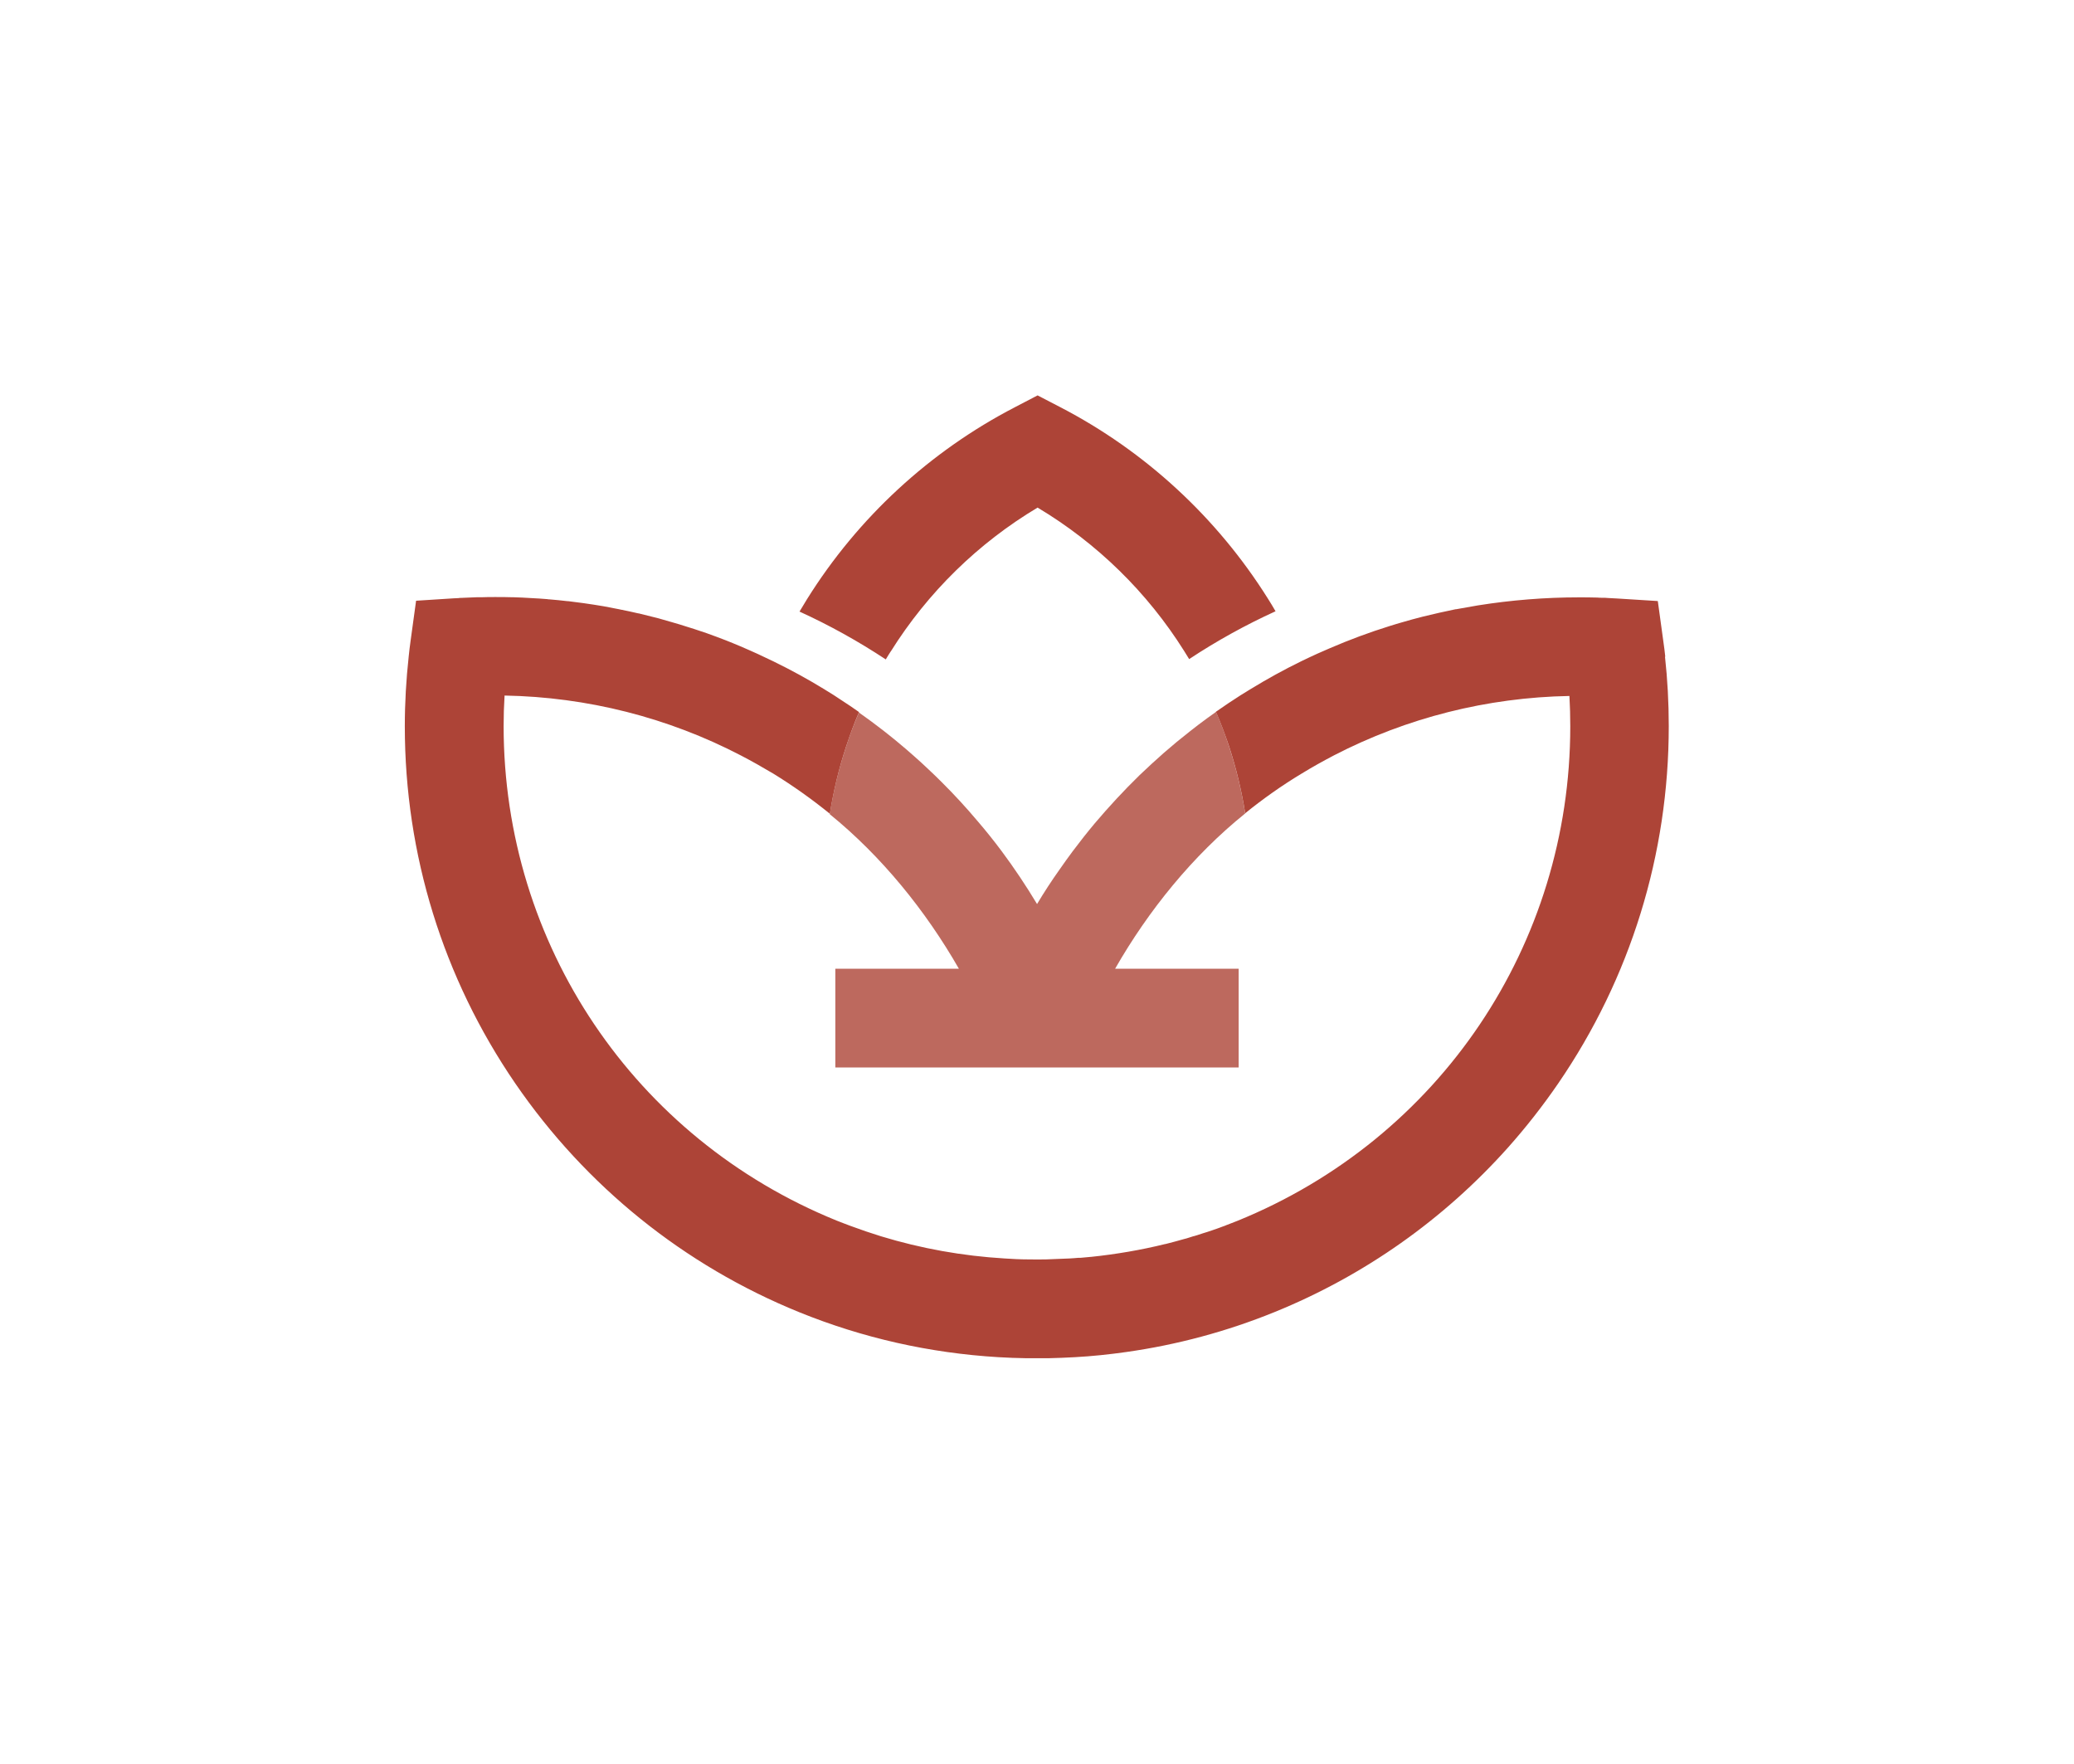
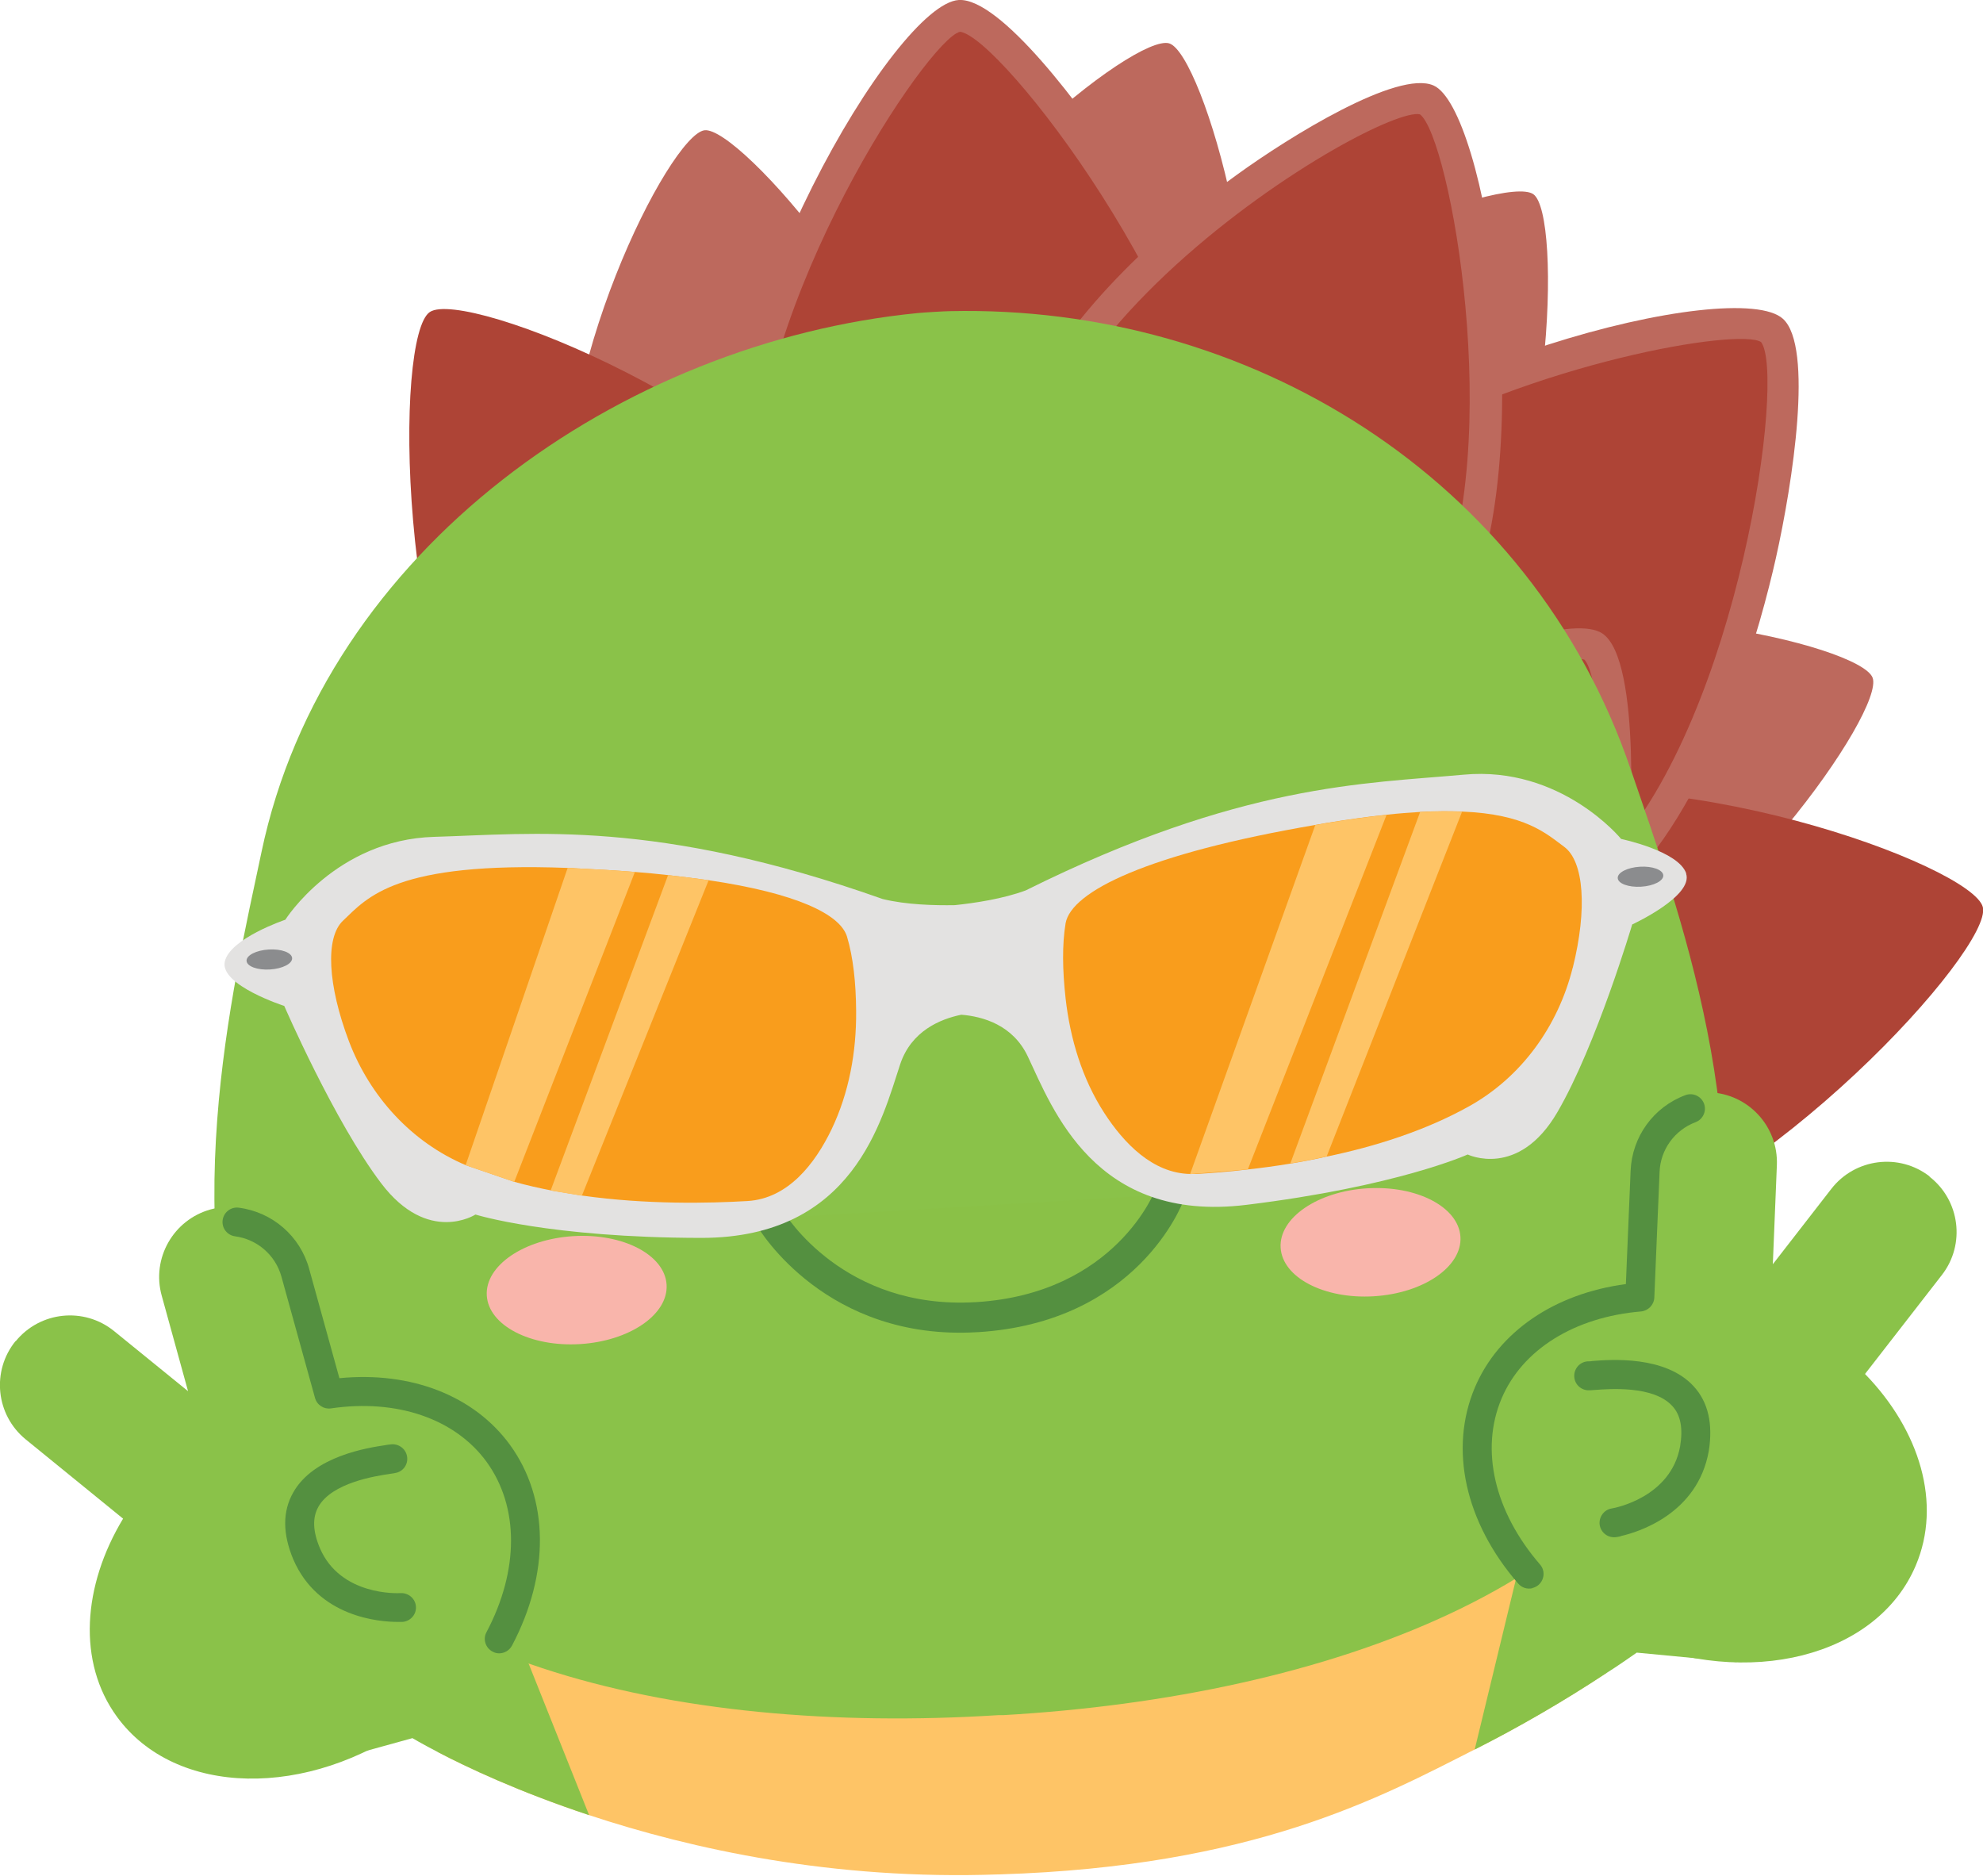
- <svg xmlns="http://www.w3.org/2000/svg" id="Camada_1" data-name="Camada 1" viewBox="0 0 196.89 167.37">
+ <svg xmlns="http://www.w3.org/2000/svg" id="Layer_2" data-name="Layer 2" viewBox="0 0 112.94 106.8">
  <defs>
-     <style>.cls-1,.cls-2{fill:#ad4437;stroke-width:0}.cls-2{fill:#bd695e}</style>
+     <style>
+       .cls-1 {
+         fill: #e3e2e1;
+       }
+ 
+       .cls-1, .cls-2, .cls-3, .cls-4, .cls-5, .cls-6, .cls-7, .cls-8, .cls-9, .cls-10 {
+         stroke-width: 0px;
+       }
+ 
+       .cls-2 {
+         fill: #bd695d;
+       }
+ 
+       .cls-3 {
+         fill: #fec466;
+       }
+ 
+       .cls-4 {
+         fill: #ae4436;
+       }
+ 
+       .cls-5 {
+         fill: #8ac249;
+       }
+ 
+       .cls-6 {
+         fill: #f9b5ab;
+       }
+ 
+       .cls-7 {
+         fill: #f99d1c;
+       }
+ 
+       .cls-8 {
+         fill: #8b8c8e;
+       }
+ 
+       .cls-9 {
+         fill: #549040;
+       }
+ 
+       .cls-10 {
+         fill: #8ac147;
+       }
+     </style>
  </defs>
-   <path d="m105.86,91.95h11.73v9.37h-38.29v-9.37h11.73c-3.15-5.5-7.33-10.67-12.26-14.67.34-2.15.85-4.27,1.53-6.34.36-1.12.77-2.23,1.24-3.31,1.55,1.09,3.05,2.25,4.49,3.49.24.2.48.42.72.63.48.42.95.85,1.41,1.29.41.38.81.77,1.21,1.17,1.2,1.19,2.34,2.43,3.42,3.71.8.93,1.57,1.89,2.3,2.87,1.2,1.61,2.32,3.29,3.36,5.02.67-1.12,1.38-2.21,2.14-3.28.4-.58.83-1.17,1.25-1.74.67-.89,1.36-1.77,2.08-2.63,1.35-1.59,2.77-3.13,4.27-4.59.76-.72,1.52-1.43,2.31-2.12s1.6-1.36,2.42-2c.56-.45,1.14-.88,1.71-1.3.25-.18.49-.35.74-.53.01-.02.04-.03.07-.05.47,1.09.88,2.2,1.25,3.32.67,2.06,1.18,4.17,1.52,6.32-4.97,4-9.19,9.21-12.35,14.74Z" class="cls-2" />
-   <path d="m158.09,62.35c-.05-.48-.11-.97-.19-1.51l-.52-3.79-3.82-.24c-.3-.02-.61-.03-.93-.05-.16-.02-.33-.02-.49-.02-.16,0-.34,0-.51-.02-.62-.02-1.19-.02-1.73-.02-3.22,0-6.43.26-9.58.76-.7.12-1.4.24-2.1.37-.02,0-.03,0-.05,0-1.02.21-2.04.44-3.06.69-.34.09-.69.18-1.03.27-.34.09-.68.19-1.02.29-.37.11-.76.22-1.13.34-1.93.6-3.84,1.31-5.69,2.11-.4.17-.79.34-1.19.52-.5.23-1,.46-1.49.7-1.66.81-3.28,1.7-4.86,2.67h0c-.3.18-.61.37-.91.56-.8.51-1.58,1.03-2.36,1.58.47,1.08.88,2.19,1.26,3.31.67,2.06,1.18,4.17,1.52,6.32,1.71-1.38,3.49-2.64,5.37-3.77,1.01-.62,2.04-1.19,3.07-1.73,6.89-3.56,14.53-5.49,22.34-5.63v.04c.02.3.02.61.04.91,0,.17.02.34.02.51,0,.48.02.94.02,1.42,0,20.72-12.4,39.14-31.6,46.94-.31.12-.63.25-.95.37-.07.03-.15.05-.22.09-.09.03-.19.06-.28.1-.15.05-.3.12-.46.17-.16.05-.33.12-.49.17-.16.05-.32.11-.48.16-.12.04-.26.08-.39.12-.19.06-.39.13-.58.19-.09.02-.18.05-.27.08-.04,0-.08.02-.12.03-.2.06-.4.12-.6.19-.07.02-.13.03-.2.05-.27.07-.52.15-.79.22-.05.02-.09.02-.15.04-.28.07-.56.15-.84.22,0,0-.02,0-.03,0-2.31.57-4.66.97-7.05,1.22h-.02c-.33.03-.66.06-.99.09-.07,0-.13,0-.2,0-.27.02-.54.05-.81.06l-2.24.09c-.55.02-1.08,0-1.69,0-.76,0-1.51-.04-2.26-.09-3.99-.24-7.91-.94-11.71-2.1-.97-.3-1.94-.63-2.91-.99-.44-.16-.89-.34-1.33-.51-19.19-7.8-31.6-26.22-31.6-46.94,0-.96.03-1.93.09-2.89,7.85.14,15.53,2.09,22.44,5.69,1.04.54,2.06,1.12,3.07,1.72,1.87,1.15,3.67,2.43,5.37,3.81.34-2.15.85-4.27,1.53-6.34.37-1.12.77-2.23,1.24-3.31,0,0-.02-.02-.04-.03-.51-.36-1.04-.72-1.57-1.06h0c-.52-.35-1.04-.69-1.58-1.01-.02-.02-.05-.03-.06-.04-1.58-.97-3.21-1.86-4.87-2.67-.5-.24-1-.48-1.5-.71-.54-.25-1.08-.48-1.63-.72-.44-.19-.9-.37-1.34-.55-.62-.24-1.23-.47-1.85-.69-.41-.14-.81-.28-1.22-.41-.2-.07-.41-.13-.61-.19-.49-.16-.98-.31-1.48-.45-.43-.13-.86-.25-1.29-.37-.14-.03-.27-.07-.4-.1-.49-.13-.98-.25-1.48-.37-.02,0-.02,0-.04,0-.55-.13-1.11-.25-1.67-.36-.06-.02-.12-.03-.19-.04-.47-.09-.94-.18-1.4-.27-.65-.11-1.29-.21-1.93-.3-.49-.07-.98-.13-1.47-.19-.02,0-.05,0-.07,0-.57-.07-1.13-.12-1.7-.17-.06,0-.12,0-.19-.02-.51-.04-1.01-.08-1.53-.1-.56-.04-1.12-.06-1.68-.08h-.12c-.54-.02-1.07-.02-1.61-.02h-.04c-.43,0-.85,0-1.28.02-.15,0-.3,0-.46,0-.48.02-.97.04-1.45.06-.09,0-.18,0-.27.02l-.43.02-3.6.23-.52,3.79c-.08.54-.13,1.03-.18,1.49-.24,2.18-.37,4.41-.37,6.63,0,12.17,3.63,23.9,10.49,33.91,6.7,9.76,16.02,17.27,26.95,21.71,6.03,2.45,12.39,3.88,18.9,4.27.89.05,1.79.09,2.67.1.33,0,.65,0,.98,0,.37,0,.73,0,1.1,0,.83-.02,1.68-.05,2.54-.1,1.63-.09,3.25-.26,4.86-.49,4.82-.68,9.54-1.95,14.05-3.78,8.55-3.47,16.1-8.81,22.2-15.64,1.7-1.91,3.3-3.95,4.76-6.08,6.86-10.01,10.49-21.74,10.49-33.91,0-2.21-.12-4.44-.36-6.61Zm-73.53-.51c3.51-5.61,8.3-10.29,13.94-13.66,5.64,3.37,10.42,8.04,13.92,13.62.16.25.32.51.47.76,2.6-1.72,5.35-3.24,8.2-4.54-.23-.41-.48-.81-.73-1.21-4.83-7.69-11.64-13.98-19.7-18.16l-2.16-1.12-2.15,1.12c-8.08,4.19-14.9,10.48-19.73,18.21-.25.4-.49.8-.72,1.19,2.85,1.3,5.58,2.82,8.19,4.54.15-.26.31-.51.47-.76Z" class="cls-1" />
+   <g>
+     <path class="cls-2" d="m53.71,27.9c.89,6.57-3.15,12.54-9.02,13.34-5.87.79-11.35-3.89-12.24-10.47-1.26-9.36,5.69-23.08,7.67-23.35s12.41,11.73,13.59,20.48Z" />
+     <path class="cls-2" d="m90.02,56.68c-6.17,2.43-12.93-.06-15.11-5.57-2.17-5.51,1.06-11.95,7.23-14.39,8.79-3.47,23.77,0,24.51,1.87s-8.42,14.85-16.63,18.09Z" />
+     <path class="cls-2" d="m83.38,35.32c-3.82,5.42-10.84,7.06-15.68,3.65-4.85-3.41-5.68-10.57-1.87-15.99,5.43-7.73,19.86-13.07,21.5-11.92,1.64,1.15,1.13,17.04-3.95,24.26Z" />
+     <path class="cls-2" d="m70.39,26.76c-1.94,6.34-8.1,10.08-13.77,8.35-5.67-1.73-8.69-8.28-6.75-14.62,2.76-9.03,14.8-18.6,16.72-18.02,1.92.58,6.38,15.84,3.8,24.28Z" />
+     <path class="cls-4" d="m90.19,70.87c-7.78,1.99-15.53-2.04-17.3-8.99-1.77-6.95,3.09-14.2,10.88-16.18,11.08-2.83,28.56,3.61,29.16,5.96.6,2.35-12.37,16.57-22.73,19.21Z" />
+     <path class="cls-4" d="m28.55,47.25c4.46,6.68,12.91,8.86,18.88,4.88,5.97-3.98,7.19-12.63,2.73-19.31-6.35-9.51-23.66-16.4-25.68-15.05-2.02,1.35-1.87,20.59,4.07,29.48Z" />
+     <g>
+       <path class="cls-4" d="m70.42,28.31c.47,8.46-5.5,15.67-13.34,16.1-7.84.44-14.58-6.07-15.05-14.52-.67-12.05,9.98-28.84,12.63-28.99s15.14,16.15,15.76,27.41Z" />
+       <path class="cls-2" d="m63.42,43.44c-1.89,1.08-4.02,1.75-6.3,1.88-8.33.46-15.5-6.44-16-15.38C40.47,18.16,51,.2,54.61,0c2.36-.13,7.05,6.12,9.45,9.84,2.05,3.18,6.87,11.33,7.27,18.42h0c.36,6.49-2.9,12.31-7.9,15.18ZM54.48,1.89c-2.31,1.33-12.18,16.45-11.54,27.95.44,7.94,6.76,14.08,14.09,13.67,7.33-.41,12.93-7.2,12.49-15.15h0c-.6-10.84-12.51-26.26-14.84-26.55-.06.01-.13.04-.2.09Z" />
+     </g>
+     <g>
+       <path class="cls-4" d="m92.41,49.26c-5.71,6.26-15.04,7.04-20.84,1.74-5.8-5.29-5.87-14.66-.16-20.91,8.13-8.91,27.58-13.06,29.54-11.28,1.96,1.79-.93,22.11-8.54,30.44Z" />
+       <path class="cls-2" d="m88.9,53.23c-2.09,1.2-4.4,1.94-6.81,2.14-4.19.35-8.15-.96-11.14-3.69-2.99-2.73-4.66-6.55-4.69-10.76-.03-4.18,1.56-8.24,4.47-11.43,7.95-8.71,28.15-13.77,30.82-11.33,1.74,1.59.56,9.32-.41,13.64-.83,3.69-3.28,12.84-8.07,18.08h0c-1.23,1.35-2.64,2.48-4.17,3.36Zm-10.36-27.52c-2.47,1.42-4.72,3.08-6.47,5-2.61,2.86-4.03,6.48-4,10.2.03,3.69,1.49,7.04,4.1,9.43s6.09,3.53,9.77,3.23c3.71-.31,7.19-2.05,9.79-4.91,7.32-8.02,9.99-27.32,8.57-29.18-1.24-.81-12.91,1.15-21.77,6.24Z" />
+     </g>
+     <g>
+       <path class="cls-4" d="m82.64,34.48c-3.14,7.05-10.98,10.41-17.52,7.5-6.54-2.91-9.29-10.98-6.16-18.04,4.47-10.05,20.09-19.23,22.3-18.25s5.55,19.39,1.37,28.78Z" />
+       <path class="cls-2" d="m77.07,42.03c-.5.29-1.02.55-1.55.77-3.54,1.52-7.36,1.52-10.76,0-3.39-1.51-5.95-4.35-7.19-8-1.24-3.62-1.03-7.61.58-11.23,2.7-6.07,8.86-11.14,12.3-13.62,2.98-2.16,9.16-5.99,11.2-5.08,2.95,1.31,6.08,20.42,1.83,29.98h0c-1.37,3.07-3.61,5.57-6.4,7.18Zm-1.13-33.5c-5.29,3.04-13.18,9.13-16.14,15.79-1.42,3.2-1.61,6.72-.52,9.91,1.08,3.17,3.29,5.63,6.22,6.93,2.93,1.3,6.24,1.3,9.31-.02,3.1-1.32,5.59-3.82,7.01-7.02h0c3.93-8.83.77-26.33-.95-27.61-.6-.13-2.49.62-4.93,2.02Z" />
+     </g>
+     <g>
+       <path class="cls-4" d="m61.9,50.23c-1.4,7.91-8.27,13.3-15.33,12.05s-11.65-8.68-10.25-16.59c2-11.26,15.08-24.52,17.47-24.1s9.98,18.11,8.12,28.63Z" />
+       <path class="cls-2" d="m55.16,61.58c-2.7,1.55-5.75,2.11-8.75,1.58-7.54-1.34-12.47-9.25-10.99-17.64,1.98-11.18,15.04-25.45,18.52-24.83,2.71.48,6.2,10.69,6.35,11.13,1.14,3.37,3.67,11.92,2.5,18.56-.72,4.04-2.8,7.6-5.87,10.01-.57.44-1.15.84-1.76,1.19Zm-2.28-38.85c-3.27,1.88-13.91,13.16-15.68,23.11-1.31,7.4,2.96,14.37,9.52,15.54,3.16.56,6.38-.29,9.07-2.41,2.72-2.14,4.57-5.3,5.21-8.91,1.8-10.17-5.41-26.71-7.43-27.6-.16,0-.4.1-.69.27Z" />
+     </g>
+     <g>
+       <path class="cls-4" d="m87.13,66.47c-4.37,6.74-12.8,9.03-18.81,5.12-6.02-3.91-7.35-12.54-2.98-19.27,6.23-9.59,23.44-16.7,25.48-15.38s2.13,20.56-3.69,29.53Z" />
+       <path class="cls-2" d="m82.17,72.27c-4.55,2.61-10.06,2.8-14.4-.02-3.13-2.03-5.18-5.3-5.79-9.2-.6-3.86.31-7.88,2.54-11.33,6.18-9.52,23.77-17.57,26.73-15.65,2.31,1.5,1.55,12.27,1.51,12.72-.26,3.55-1.26,12.41-4.93,18.06-1.51,2.32-3.48,4.14-5.67,5.4Zm-3.96-30.02c-4.64,2.66-9.45,6.29-12.16,10.46-1.99,3.07-2.8,6.65-2.27,10.07.52,3.38,2.29,6.21,4.98,7.95,5.59,3.63,13.47,1.45,17.56-4.85h0c5.63-8.66,5.43-26.71,3.92-28.31-1.01-.37-6.39,1.44-12.03,4.68Z" />
+     </g>
+     <path class="cls-4" d="m69.97,61.36c-2.37,6.19-8.78,9.49-14.31,7.37s-8.09-8.86-5.72-15.05c3.38-8.82,16.06-17.53,17.93-16.81,1.87.72,5.26,16.24,2.1,24.49Z" />
+     <path class="cls-2" d="m64.93,68.69c-.17.1-.34.19-.51.28-2.94,1.51-6.16,1.73-9.08.61-2.92-1.12-5.17-3.43-6.35-6.52-1.16-3.05-1.12-6.5.11-9.7,2.05-5.35,7.02-10.04,9.8-12.35.29-.24,7.05-5.84,9.3-4.98,2.17.83,3.38,9.19,3.51,10.14.4,2.92,1.12,10.28-.89,15.51h0c-1.15,3.01-3.23,5.48-5.89,7.01Zm.37-30c-4.1,2.36-12,8.75-14.52,15.32-1.07,2.79-1.11,5.77-.1,8.41.99,2.6,2.87,4.54,5.3,5.48,2.43.93,5.13.74,7.6-.53,2.5-1.29,4.47-3.54,5.54-6.32h0c3.02-7.89-.22-21.87-1.6-23.3-.4.02-1.2.36-2.23.95Z" />
+   </g>
+   <path class="cls-3" d="m91.52,95.26c-2.53,1.67-5.05,3.12-7.54,4.38-5.36,2.72-12.57,6.66-27.05,7.11-.03,0-.04,0-.06,0-9.41.34-17.47-1.44-23.33-3.38-4.01-1.33-6.97-2.73-8.61-3.59l4.24-7.36,4.66-8.11,24.02-.09,29.43,1.75,1.57.09,2.66,9.2Z" />
+   <path class="cls-5" d="m33.54,103.37c-4.01-1.33-6.97-2.73-8.61-3.59-.94-.49-1.44-.79-1.44-.79l-5.76,1.59-1.45.5c-2.72-.9-4.31-1.56-4.47-1.62h0s-3.95-9.93-3.95-9.93l17.4-6.94,3.92,9.83,4.37,10.95Z" />
+   <path class="cls-5" d="m106.65,85.63l-1.55,6.43-.22-.55s-2.21,1.3-5.99,3.15l-5.67-.54c-.56.39-1.12.78-1.69,1.14-2.53,1.67-5.05,3.12-7.54,4.38l3.31-13.67,1.15-4.75,18.21,4.41Z" />
+   <g>
+     <g>
+       <path class="cls-5" d="m92.88,43.83c-5.68-16.71-21.84-26.49-38.77-26.11-.26,0-1.59.08-1.85.11-16.86,1.66-33.75,13.44-37.37,30.71-1.63,7.74-5.05,21.77-.12,33.47,5.29,12.56,23.6,16.85,42.09,15.67h0s.09,0,.14,0c.05,0,.09,0,.14,0h0c18.49-1.06,36.16-7.52,39.9-20.62,3.49-12.2-1.6-25.72-4.15-33.21Z" />
+       <g>
+         <ellipse class="cls-4" cx="36.04" cy="62.65" rx="4.51" ry="6.01" transform="translate(-3.71 2.29) rotate(-3.46)" />
+         <ellipse class="cls-4" cx="73.58" cy="60.38" rx="4.51" ry="6.01" transform="translate(-3.51 4.55) rotate(-3.46)" />
+       </g>
+       <g>
+         <path class="cls-10" d="m43.86,69.39s3.61,6.12,11.76,5.63c8.63-.52,11-7,11-7" />
+         <path class="cls-9" d="m55.65,75.87c-8.57.51-12.37-5.78-12.53-6.05-.24-.41-.1-.93.3-1.17.41-.24.93-.1,1.17.3.14.24,3.47,5.65,10.96,5.21h.02c7.98-.48,10.23-6.38,10.25-6.44.16-.44.65-.67,1.1-.51.44.16.67.65.51,1.1-.1.29-2.67,7.01-11.75,7.56h-.02Z" />
+       </g>
+       <g>
+         <ellipse class="cls-6" cx="32.84" cy="73.48" rx="5.13" ry="3.08" transform="translate(-4.37 2.11) rotate(-3.46)" />
+         <ellipse class="cls-6" cx="78.05" cy="70.75" rx="5.13" ry="3.08" transform="translate(-4.12 4.84) rotate(-3.46)" />
+       </g>
+     </g>
+     <g>
+       <g>
+         <path class="cls-1" d="m96.04,49.75c-.43-1.29-3.71-1.97-3.71-1.97,0,0-3.41-4.18-8.98-3.66-5.58.51-12.68.5-24.93,6.59-1.29.48-2.9.72-4.04.84-1.14.02-2.77-.02-4.11-.35-12.9-4.57-19.94-3.7-25.54-3.54-5.6.16-8.48,4.72-8.48,4.72,0,0-3.18,1.07-3.45,2.4-.27,1.33,3.39,2.51,3.39,2.51,0,0,2.85,6.58,5.52,10.1,2.67,3.52,5.37,1.78,5.37,1.78,0,0,4.2,1.32,12.87,1.33,8.68,0,10.28-6.76,11.32-9.89.63-1.89,2.27-2.57,3.48-2.82,1.23.1,2.94.58,3.79,2.38,1.41,2.98,3.82,9.5,12.43,8.45,8.61-1.05,12.62-2.87,12.62-2.87,0,0,2.89,1.4,5.11-2.41,2.22-3.81,4.26-10.69,4.26-10.69,0,0,3.5-1.61,3.07-2.9Z" />
+         <path class="cls-7" d="m48.76,57.58c.02,2.32-.4,4.65-1.4,6.74-.94,1.95-2.47,3.94-4.78,4.08-2.19.13-5.74.21-9.43-.31l-1.69-.28h0c-.73-.14-1.44-.3-2.16-.5l-2.77-.95c-3.09-1.31-5.45-3.9-6.65-7.04-1.22-3.22-1.36-5.92-.35-6.88,1.41-1.34,2.99-3.38,12.81-3.01.14,0,.27,0,.42.02,1.21.06,2.35.12,3.41.21.66.05,1.28.11,1.89.18h0c.82.09,1.59.19,2.3.29,5.01.74,7.49,1.94,7.88,3.21.35,1.17.51,2.62.52,4.24Z" />
+         <path class="cls-7" d="m89.57,55.12c-.83,3.32-2.92,6.23-5.91,7.89-2.49,1.39-5.39,2.3-8.1,2.86-.71.16-1.4.29-2.07.4-.85.14-1.66.25-2.41.33-1.13.14-2.13.21-2.95.26-.11,0-.23,0-.34,0-2.14-.04-3.78-1.75-4.9-3.48-1.26-1.95-1.94-4.22-2.2-6.52-.18-1.62-.2-3.07,0-4.28.33-1.81,4.64-3.96,14.23-5.6.22-.04.45-.08.68-.12,1.25-.2,2.37-.36,3.38-.46.69-.08,1.32-.12,1.91-.16.91-.05,1.69-.05,2.39-.02,3.6.15,4.77,1.24,5.81,2.01,1.12.83,1.32,3.53.49,6.87Z" />
+         <path class="cls-3" d="m36.16,49.66l-6.87,17.65-2.77-.95,5.81-16.93c.14,0,.27,0,.42.02,1.21.06,2.35.12,3.41.21Z" />
+         <path class="cls-3" d="m40.36,50.13l-7.22,17.97-1.69-.28h0s-.08-.04-.08-.04l6.68-17.94h0c.82.09,1.59.19,2.3.29Z" />
+         <path class="cls-3" d="m71.07,66.6l7.9-20.19c-1.01.1-2.13.26-3.38.46-.23.04-.46.08-.68.12l-7.13,19.88,3.29-.27Z" />
+         <path class="cls-3" d="m83.27,46.23l-7.71,19.63c-.71.16-1.4.29-2.07.4l7.39-20.01c.91-.05,1.69-.05,2.39-.02Z" />
+       </g>
+       <ellipse class="cls-8" cx="15.34" cy="54.65" rx="1.3" ry=".57" transform="translate(-3.27 1.02) rotate(-3.46)" />
+       <ellipse class="cls-8" cx="93.43" cy="49.94" rx="1.3" ry=".57" transform="translate(-2.84 5.72) rotate(-3.46)" />
+     </g>
+   </g>
+   <g>
+     <path class="cls-5" d="m.89,76.39c1.39-1.71,3.9-1.97,5.61-.58l4.21,3.42-1.5-5.44c-.59-2.12.66-4.32,2.78-4.91,2.12-.59,4.32.66,4.91,2.78l1.91,6.9c3.92-.57,7.59.55,9.64,3.37,3.32,4.56,1.13,11.81-4.89,16.18-6.02,4.38-13.58,4.22-16.9-.34-2.26-3.1-1.96-7.45.35-11.28l-5.54-4.51c-1.71-1.39-1.97-3.9-.58-5.61Z" />
+     <path class="cls-9" d="m28.43,94.16c-.13,0-.26-.03-.38-.1-.4-.21-.56-.71-.34-1.11,1.86-3.52,1.86-7.14,0-9.7-1.79-2.45-5.1-3.59-8.86-3.04-.4.06-.8-.19-.91-.6l-1.91-6.9c-.34-1.23-1.38-2.13-2.64-2.3-.45-.06-.77-.47-.71-.92.06-.45.47-.77.92-.71,1.92.25,3.5,1.62,4.01,3.49l1.72,6.22c4.09-.4,7.67,1,9.71,3.79,2.24,3.08,2.28,7.35.12,11.44-.15.28-.44.44-.73.44Z" />
+     <path class="cls-9" d="m22.64,92.37c-1.02,0-4.52-.26-5.94-3.57-.61-1.46-.61-2.73,0-3.8,1.17-2.08,4.26-2.55,5.27-2.7.1-.02.17-.03.21-.03.44-.09.88.17.99.61.11.43-.14.87-.57.99-.06.02-.19.04-.39.07-.82.12-3.31.5-4.08,1.88-.34.61-.32,1.38.09,2.35,1.17,2.73,4.46,2.57,4.6,2.56.45-.02.84.32.87.77.03.45-.32.84-.77.87-.03,0-.12,0-.28,0Z" />
+   </g>
+   <g>
+     <path class="cls-5" d="m109.9,67c-1.74-1.35-4.25-1.03-5.6.71l-3.33,4.29.23-5.64c.09-2.2-1.62-4.06-3.82-4.15-2.2-.09-4.06,1.62-4.15,3.82l-.3,7.16c-3.95.33-7.27,2.26-8.63,5.46-2.2,5.19,1.57,11.76,8.42,14.66,6.85,2.9,14.19,1.05,16.39-4.15,1.5-3.53.23-7.7-2.89-10.91l4.38-5.64c1.35-1.74,1.03-4.25-.71-5.6Z" />
+     <path class="cls-9" d="m87.28,90.45c-.29.07-.6-.02-.81-.26-3.03-3.49-3.95-7.67-2.47-11.17,1.35-3.18,4.54-5.35,8.6-5.89l.27-6.45c.08-1.94,1.3-3.63,3.12-4.31.43-.16.9.06,1.06.48.16.43-.06.9-.48,1.06-1.19.45-2,1.56-2.05,2.83l-.3,7.16c-.02.42-.35.75-.76.79-3.79.32-6.76,2.17-7.94,4.96-1.23,2.91-.41,6.44,2.19,9.45.3.34.26.86-.08,1.16-.1.09-.23.15-.35.18Z" />
+     <path class="cls-9" d="m92.32,87.49c-.14.03-.23.05-.26.05-.45.07-.87-.23-.95-.68-.07-.45.24-.88.68-.95.14-.02,3.37-.61,3.9-3.54.17-1.03.03-1.79-.45-2.3-1.07-1.17-3.58-.97-4.4-.91-.19.02-.33.02-.39.02-.46-.02-.81-.4-.79-.86.02-.45.39-.8.84-.79.04,0,.12,0,.21-.02,1.02-.08,4.14-.32,5.75,1.44.83.9,1.11,2.15.86,3.7-.64,3.57-4.02,4.61-5,4.83Z" />
+   </g>
</svg>
